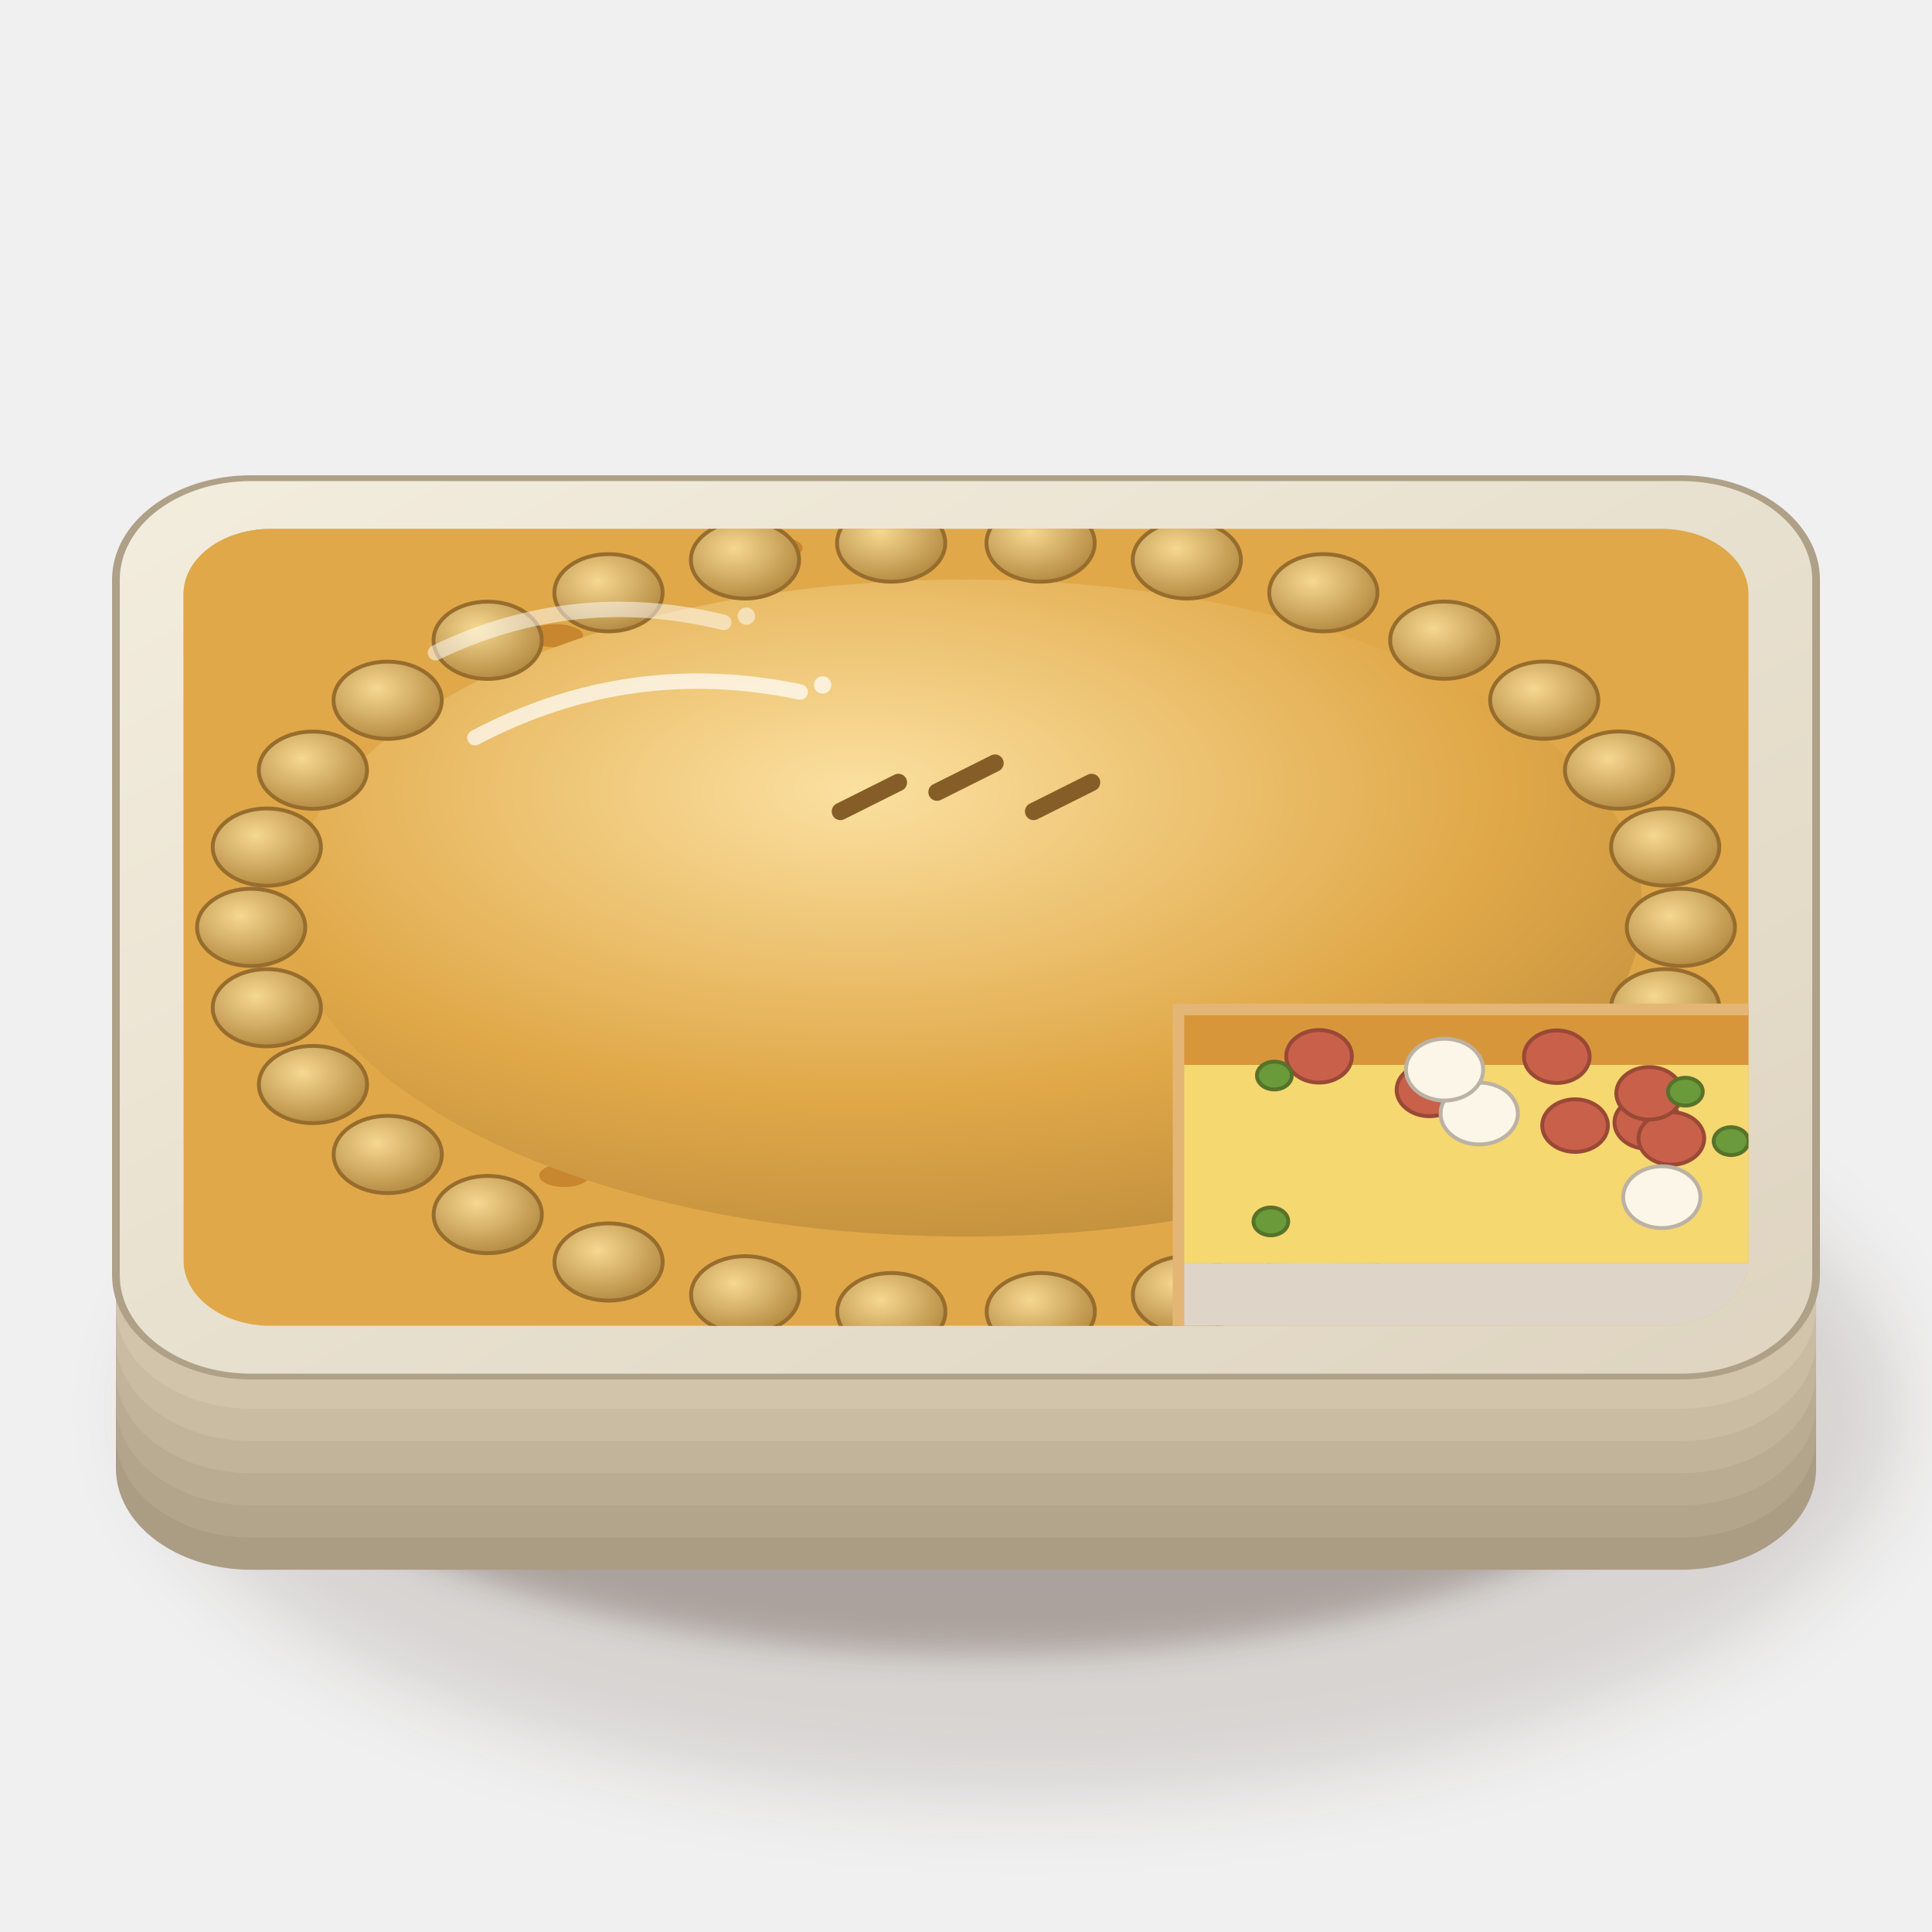
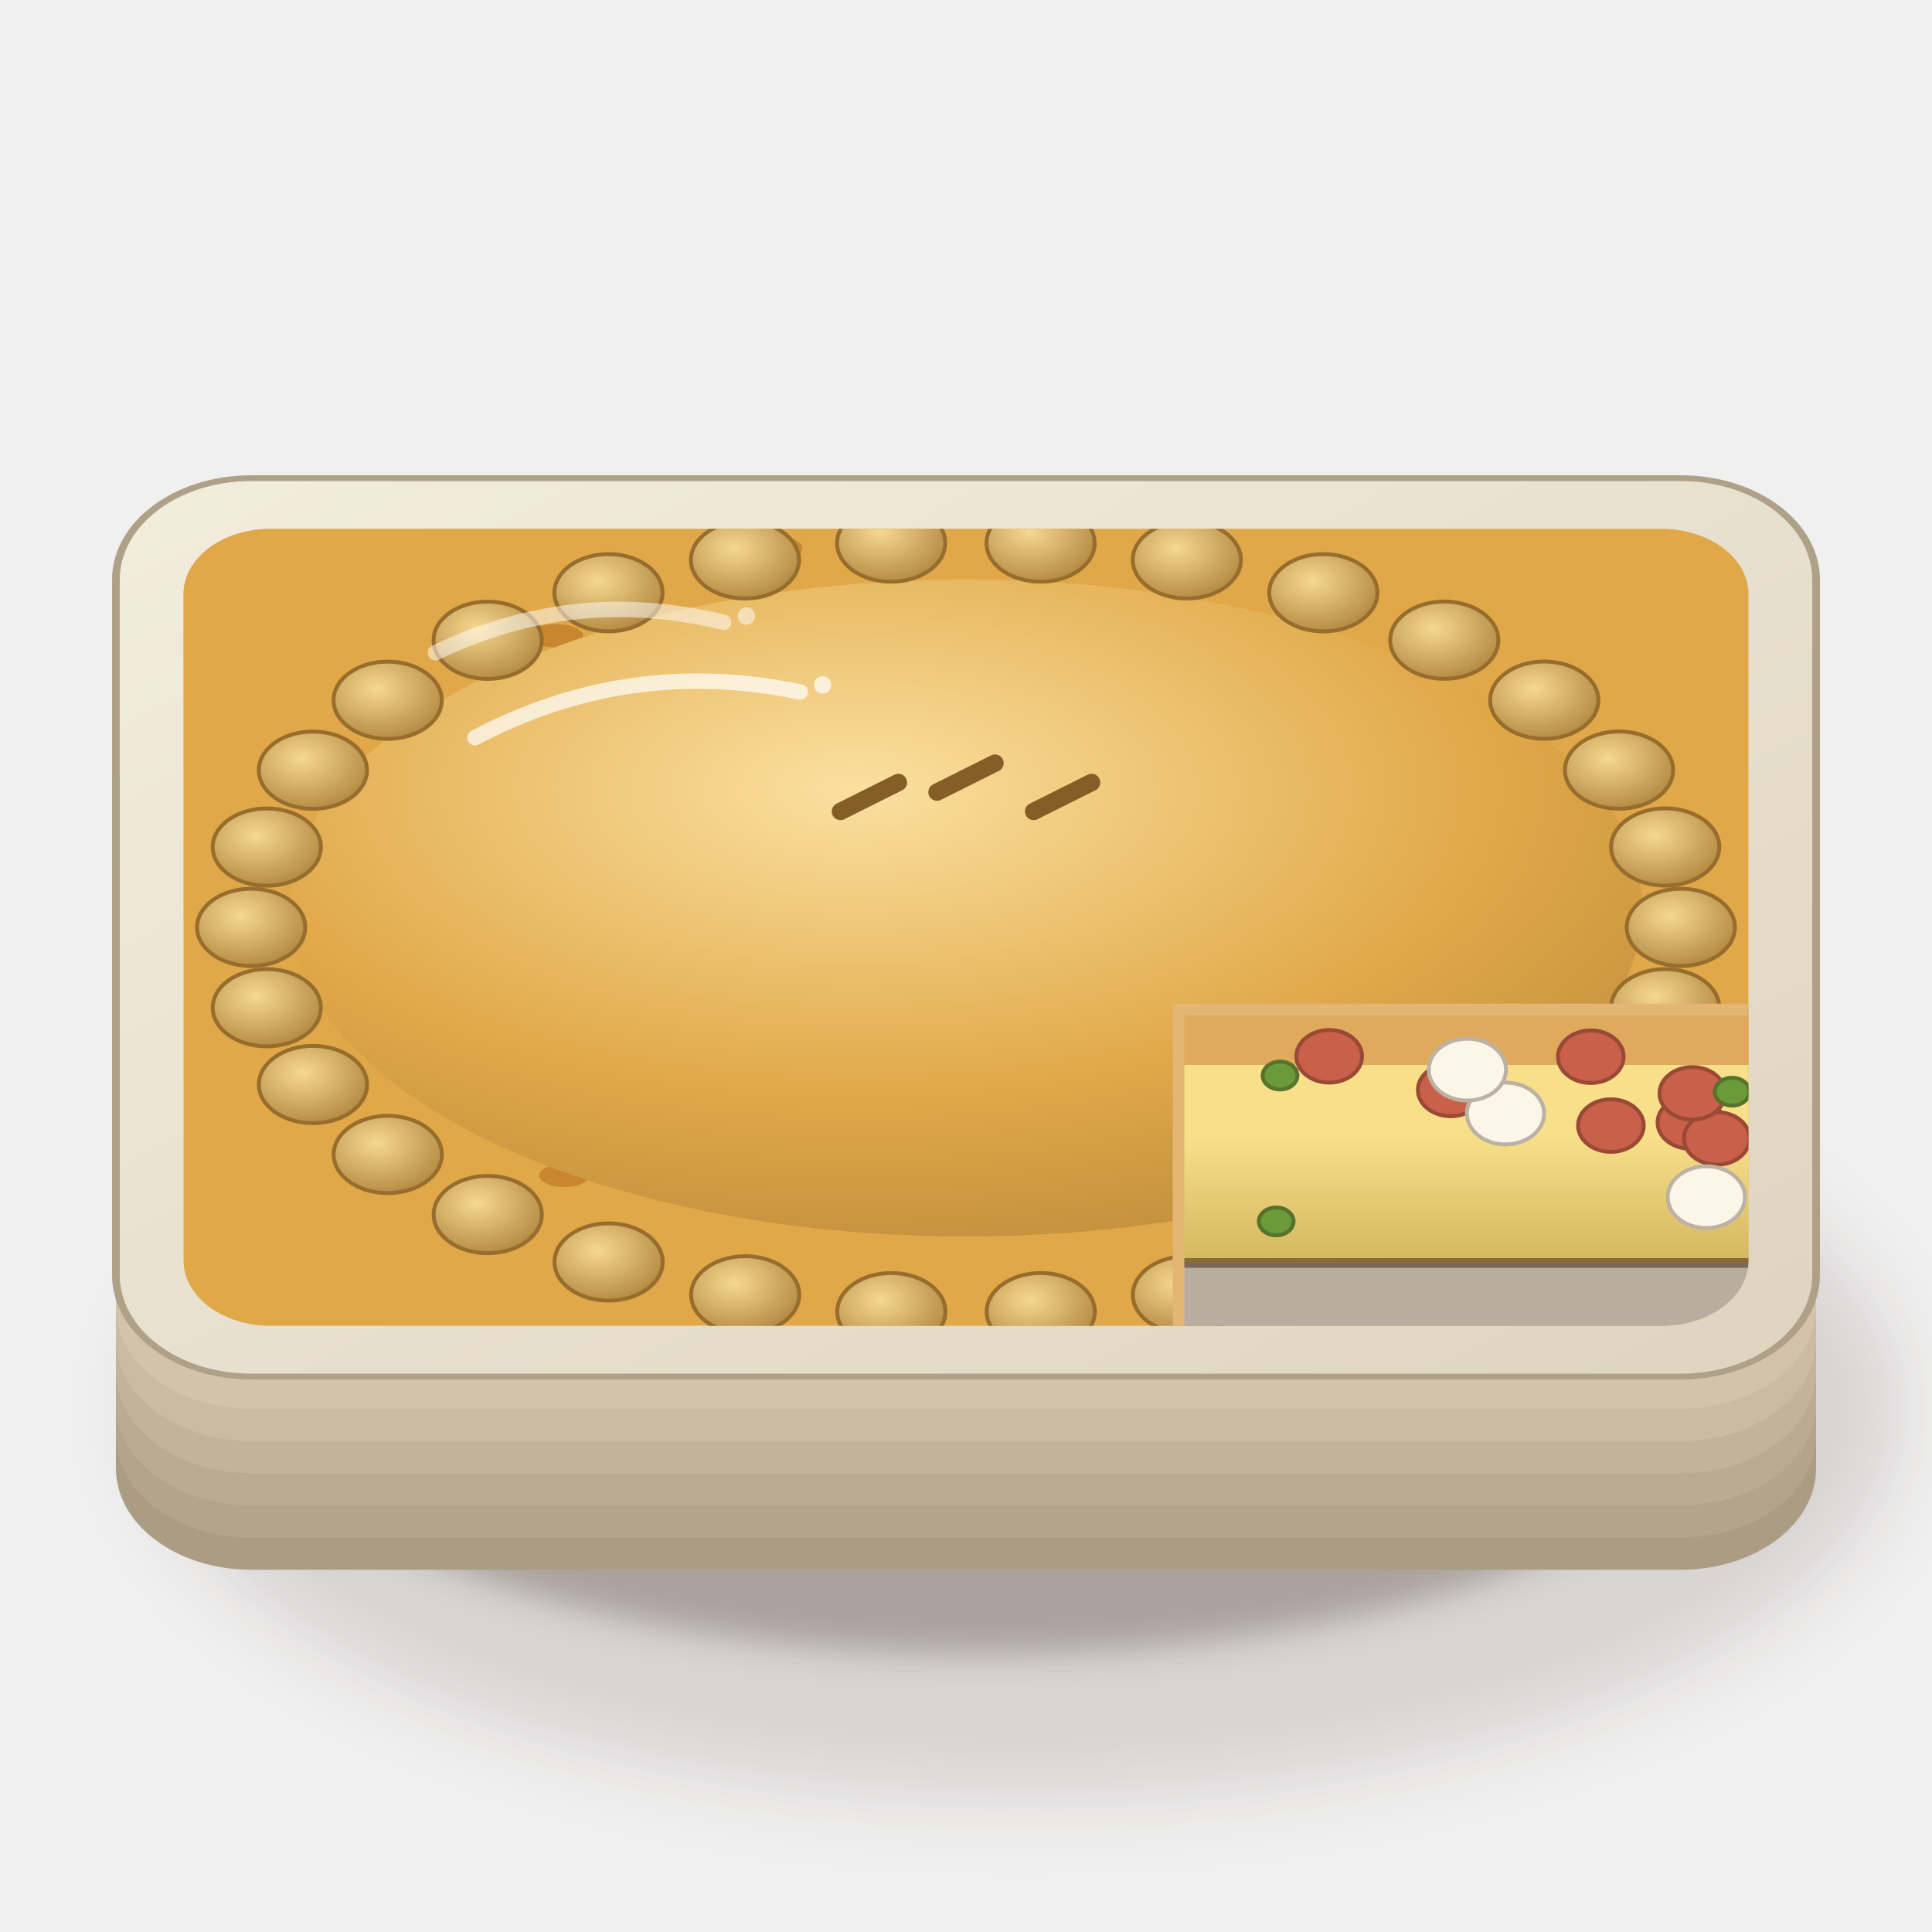
<svg xmlns="http://www.w3.org/2000/svg" viewBox="0 0 200 200" width="400" height="400">
  <defs>
    <filter id="gb_baconeggpie-1" x="-50%" y="-50%" width="200%" height="200%">
      <feGaussianBlur stdDeviation="4" />
    </filter>
    <filter id="gb_baconeggpie-2" x="-50%" y="-50%" width="200%" height="200%">
      <feGaussianBlur stdDeviation="1.6" />
    </filter>
    <linearGradient id="gb_baconeggpie-3" x1="0" y1="0" x2="1" y2="1">
      <stop offset="0" stop-color="#f3edde" />
      <stop offset="1" stop-color="#ded4c0" />
    </linearGradient>
    <linearGradient id="gb_baconeggpie-4" x1="0" y1="0" x2="0.3" y2="1">
      <stop offset="0" stop-color="#c3b8ab" />
      <stop offset="0.5" stop-color="#eae2d5" />
      <stop offset="1" stop-color="#f7f1e5" />
    </linearGradient>
    <clipPath id="gb_baconeggpie-5">
      <path d="M28,54.75 H172 A9,6.75 0 0 1 181,61.5 V130.5 A9,6.75 0 0 1 172,137.25 H28 A9,6.75 0 0 1 19,130.5 V61.5 A9,6.75 0 0 1 28,54.75Z" />
    </clipPath>
    <radialGradient id="gb_baconeggpie-6" cx="0.42" cy="0.32" r="0.85">
      <stop offset="0" stop-color="#fbe0a0" />
      <stop offset="0.55" stop-color="#e0a848" />
      <stop offset="1" stop-color="#b38338" />
    </radialGradient>
    <radialGradient id="gb_baconeggpie-7" cx="0.4" cy="0.35" r="0.8">
      <stop offset="0" stop-color="#f6d890" />
      <stop offset="1" stop-color="#a97c34" />
    </radialGradient>
    <linearGradient id="gb_baconeggpie-8" x1="0" y1="0" x2="0" y2="1">
      <stop offset="0" stop-color="#d8963a" />
      <stop offset="0.219" stop-color="#d8963a" />
      <stop offset="0.22" stop-color="#f6d870" />
      <stop offset="0.999" stop-color="#f6d870" />
+     </linearGradient>
+     <linearGradient id="gb_baconeggpie-9" x1="0" y1="0" x2="0" y2="1">
+       <stop offset="0" stop-color="#fff" />
+       <stop offset="0.5" stop-color="#fff" />
+       <stop offset="1" stop-color="#3a2212" />
    </linearGradient>
  </defs>
  <ellipse cx="106" cy="145.9" rx="90.68" ry="40.08" fill="#3a2212" opacity="0.14" filter="url(#gb_baconeggpie-1)" />
  <ellipse cx="102" cy="143.9" rx="74.48" ry="27.32" fill="#3a2212" opacity="0.28" filter="url(#gb_baconeggpie-2)" />
  <g transform="translate(100 116) scale(1 0.75)" fill="#ab9c84">
    <rect x="-88" y="-62" width="176" height="124" rx="14" />
  </g>
  <g transform="translate(100 112.67) scale(1 0.75)" fill="#b3a48c">
    <rect x="-88" y="-62" width="176" height="124" rx="14" />
  </g>
  <g transform="translate(100 109.33) scale(1 0.75)" fill="#baac93">
    <rect x="-88" y="-62" width="176" height="124" rx="14" />
  </g>
  <g transform="translate(100 106) scale(1 0.75)" fill="#c2b49b">
    <rect x="-88" y="-62" width="176" height="124" rx="14" />
  </g>
  <g transform="translate(100 102.67) scale(1 0.75)" fill="#cabca2">
    <rect x="-88" y="-62" width="176" height="124" rx="14" />
  </g>
  <g transform="translate(100 99.33) scale(1 0.75)" fill="#d1c4aa">
    <rect x="-88" y="-62" width="176" height="124" rx="14" />
  </g>
  <g transform="translate(100 96) scale(1 0.75)" fill="url(#gb_baconeggpie-3)" stroke="#afa088" stroke-width=".8" vector-effect="non-scaling-stroke">
    <rect x="-88" y="-62" width="176" height="124" rx="14" />
  </g>
  <path d="M28,54.75 H172 A9,6.75 0 0 1 181,61.5 V130.5 A9,6.75 0 0 1 172,137.25 H28 A9,6.75 0 0 1 19,130.5 V61.5 A9,6.75 0 0 1 28,54.75Z" fill="url(#gb_baconeggpie-4)" />
  <g clip-path="url(#gb_baconeggpie-5)">
    <rect width="200" height="200" fill="#e0a848" />
    <ellipse cx="99.63" cy="83.22" rx="2.7" ry="1.2" fill="#c8862e" />
    <ellipse cx="49.73" cy="109.57" rx="2.4" ry="1.2" fill="#c8862e" />
    <ellipse cx="80.24" cy="56.74" rx="2.85" ry="1.2" fill="#c8862e" />
    <ellipse cx="103.59" cy="75.87" rx="3.02" ry="1.2" fill="#c8862e" />
    <ellipse cx="149.42" cy="94.8" rx="2.37" ry="1.2" fill="#c8862e" />
    <ellipse cx="84.48" cy="94.47" rx="1.59" ry="1.2" fill="#c8862e" />
    <ellipse cx="57.52" cy="65.81" rx="2.84" ry="1.2" fill="#c8862e" />
    <ellipse cx="58.41" cy="121.68" rx="2.59" ry="1.2" fill="#c8862e" />
    <ellipse cx="112.34" cy="78.37" rx="2.85" ry="1.2" fill="#c8862e" />
    <ellipse cx="119.23" cy="116.32" rx="1.86" ry="1.2" fill="#c8862e" />
    <ellipse cx="100" cy="94" rx="70" ry="34" fill="url(#gb_baconeggpie-6)" />
    <ellipse cx="174" cy="96" rx="5.6" ry="4" fill="url(#gb_baconeggpie-7)" stroke="#976d2e" stroke-width=".4" />
    <ellipse cx="172.38" cy="104.32" rx="5.6" ry="4" fill="url(#gb_baconeggpie-7)" stroke="#976d2e" stroke-width=".4" />
    <ellipse cx="167.6" cy="112.27" rx="5.6" ry="4" fill="url(#gb_baconeggpie-7)" stroke="#976d2e" stroke-width=".4" />
    <ellipse cx="159.87" cy="119.51" rx="5.6" ry="4" fill="url(#gb_baconeggpie-7)" stroke="#976d2e" stroke-width=".4" />
    <ellipse cx="149.52" cy="125.73" rx="5.6" ry="4" fill="url(#gb_baconeggpie-7)" stroke="#976d2e" stroke-width=".4" />
    <ellipse cx="137" cy="130.64" rx="5.6" ry="4" fill="url(#gb_baconeggpie-7)" stroke="#976d2e" stroke-width=".4" />
    <ellipse cx="122.87" cy="134.04" rx="5.6" ry="4" fill="url(#gb_baconeggpie-7)" stroke="#976d2e" stroke-width=".4" />
    <ellipse cx="107.74" cy="135.78" rx="5.6" ry="4" fill="url(#gb_baconeggpie-7)" stroke="#976d2e" stroke-width=".4" />
    <ellipse cx="92.27" cy="135.78" rx="5.6" ry="4" fill="url(#gb_baconeggpie-7)" stroke="#976d2e" stroke-width=".4" />
    <ellipse cx="77.14" cy="134.04" rx="5.6" ry="4" fill="url(#gb_baconeggpie-7)" stroke="#976d2e" stroke-width=".4" />
    <ellipse cx="63" cy="130.64" rx="5.6" ry="4" fill="url(#gb_baconeggpie-7)" stroke="#976d2e" stroke-width=".4" />
    <ellipse cx="50.49" cy="125.73" rx="5.6" ry="4" fill="url(#gb_baconeggpie-7)" stroke="#976d2e" stroke-width=".4" />
    <ellipse cx="40.14" cy="119.51" rx="5.6" ry="4" fill="url(#gb_baconeggpie-7)" stroke="#976d2e" stroke-width=".4" />
    <ellipse cx="32.4" cy="112.27" rx="5.6" ry="4" fill="url(#gb_baconeggpie-7)" stroke="#976d2e" stroke-width=".4" />
    <ellipse cx="27.62" cy="104.32" rx="5.6" ry="4" fill="url(#gb_baconeggpie-7)" stroke="#976d2e" stroke-width=".4" />
    <ellipse cx="26" cy="96" rx="5.6" ry="4" fill="url(#gb_baconeggpie-7)" stroke="#976d2e" stroke-width=".4" />
    <ellipse cx="27.62" cy="87.69" rx="5.6" ry="4" fill="url(#gb_baconeggpie-7)" stroke="#976d2e" stroke-width=".4" />
    <ellipse cx="32.39" cy="79.73" rx="5.6" ry="4" fill="url(#gb_baconeggpie-7)" stroke="#976d2e" stroke-width=".4" />
    <ellipse cx="40.13" cy="72.49" rx="5.6" ry="4" fill="url(#gb_baconeggpie-7)" stroke="#976d2e" stroke-width=".4" />
    <ellipse cx="50.48" cy="66.28" rx="5.6" ry="4" fill="url(#gb_baconeggpie-7)" stroke="#976d2e" stroke-width=".4" />
    <ellipse cx="62.99" cy="61.36" rx="5.6" ry="4" fill="url(#gb_baconeggpie-7)" stroke="#976d2e" stroke-width=".4" />
    <ellipse cx="77.12" cy="57.96" rx="5.6" ry="4" fill="url(#gb_baconeggpie-7)" stroke="#976d2e" stroke-width=".4" />
    <ellipse cx="92.25" cy="56.22" rx="5.6" ry="4" fill="url(#gb_baconeggpie-7)" stroke="#976d2e" stroke-width=".4" />
    <ellipse cx="107.72" cy="56.22" rx="5.6" ry="4" fill="url(#gb_baconeggpie-7)" stroke="#976d2e" stroke-width=".4" />
    <ellipse cx="122.86" cy="57.96" rx="5.6" ry="4" fill="url(#gb_baconeggpie-7)" stroke="#976d2e" stroke-width=".4" />
    <ellipse cx="136.99" cy="61.36" rx="5.6" ry="4" fill="url(#gb_baconeggpie-7)" stroke="#976d2e" stroke-width=".4" />
    <ellipse cx="149.51" cy="66.27" rx="5.6" ry="4" fill="url(#gb_baconeggpie-7)" stroke="#976d2e" stroke-width=".4" />
    <ellipse cx="159.86" cy="72.48" rx="5.6" ry="4" fill="url(#gb_baconeggpie-7)" stroke="#976d2e" stroke-width=".4" />
    <ellipse cx="167.6" cy="79.72" rx="5.6" ry="4" fill="url(#gb_baconeggpie-7)" stroke="#976d2e" stroke-width=".4" />
    <ellipse cx="172.38" cy="87.68" rx="5.6" ry="4" fill="url(#gb_baconeggpie-7)" stroke="#976d2e" stroke-width=".4" />
    <path d="M87,84 l6,-3" stroke="#855e27" stroke-width="1.8" stroke-linecap="round" />
    <path d="M97,82 l6,-3" stroke="#855e27" stroke-width="1.8" stroke-linecap="round" />
    <path d="M107,84 l6,-3" stroke="#855e27" stroke-width="1.8" stroke-linecap="round" />
    <g transform="translate(66 74) rotate(-8)">
      <path d="M-17,0 Q0,-6.12 17,0" stroke="#fff" stroke-width="1.6" fill="none" stroke-linecap="round" opacity="0.7" />
      <circle cx="19.4" cy="-.4" r=".9" fill="#fff" opacity="0.7" />
    </g>
-     <polygon points="122,130.74 190,130.74 190,178.74 122,178.74" fill="#ded5c8" />
-     <polygon points="122,104.5 122,152.5 122,178.74 122,130.74" fill="url(#gb_baconeggpie-8)" />
-     <polygon points="122,104.5 122,152.5 122,178.74 122,130.74" fill="#3a2212" opacity=".25" />
-     <polygon points="122,104.5 190,104.5 190,130.74 122,130.74" fill="url(#gb_baconeggpie-8)" />
-     <ellipse cx="147.98" cy="112.83" rx="3.4" ry="2.72" fill="#c8604a" stroke="#994936" stroke-width=".4" />
-     <ellipse cx="170.53" cy="116.2" rx="3.4" ry="2.72" fill="#c8604a" stroke="#994936" stroke-width=".4" />
-     <ellipse cx="136.55" cy="109.35" rx="3.4" ry="2.72" fill="#c8604a" stroke="#994936" stroke-width=".4" />
-     <ellipse cx="173.02" cy="117.85" rx="3.4" ry="2.72" fill="#c8604a" stroke="#994936" stroke-width=".4" />
-     <ellipse cx="163.05" cy="116.52" rx="3.4" ry="2.72" fill="#c8604a" stroke="#994936" stroke-width=".4" />
-     <ellipse cx="170.72" cy="113.18" rx="3.4" ry="2.72" fill="#c8604a" stroke="#994936" stroke-width=".4" />
-     <ellipse cx="161.16" cy="109.39" rx="3.4" ry="2.72" fill="#c8604a" stroke="#994936" stroke-width=".4" />
-     <ellipse cx="172.03" cy="123.93" rx="4" ry="3.2" fill="#fbf6e8" stroke="#bcb2a4" stroke-width=".4" />
-     <ellipse cx="153.13" cy="115.27" rx="4" ry="3.2" fill="#fbf6e8" stroke="#bcb2a4" stroke-width=".4" />
-     <ellipse cx="149.54" cy="110.73" rx="4" ry="3.2" fill="#fbf6e8" stroke="#bcb2a4" stroke-width=".4" />
-     <ellipse cx="131.92" cy="111.34" rx="1.8" ry="1.44" fill="#6a9a3a" stroke="#57722a" stroke-width=".4" />
-     <ellipse cx="179.2" cy="118.13" rx="1.8" ry="1.44" fill="#6a9a3a" stroke="#57722a" stroke-width=".4" />
-     <ellipse cx="174.47" cy="113.01" rx="1.8" ry="1.44" fill="#6a9a3a" stroke="#57722a" stroke-width=".4" />
-     <ellipse cx="131.56" cy="126.44" rx="1.8" ry="1.44" fill="#6a9a3a" stroke="#57722a" stroke-width=".4" />
-     <polyline points="122,152.5 122,104.5 190,104.5" fill="none" stroke="#e4b675" stroke-width="1.2" />
+     <polygon points="122,130.74 196,130.74 196,193.74 122,193.74" fill="#b9ada0" />
+     <polygon points="122,104.5 122,167.5 122,193.74 122,130.74" fill="url(#gb_baconeggpie-8)" />
+     <polygon points="122,104.5 122,167.5 122,193.74 122,130.74" fill="#3a2212" opacity=".25" />
+     <polygon points="122,104.5 196,104.5 196,130.74 122,130.74" fill="url(#gb_baconeggpie-8)" />
+     <polygon points="122,104.5 196,104.5 196,130.74 122,130.74" fill="url(#gb_baconeggpie-9)" opacity=".18" />
+     <polyline points="122,130.74 196,130.74" stroke="#3a2212" stroke-width="1" opacity=".5" />
+     <ellipse cx="150.18" cy="112.83" rx="3.4" ry="2.72" fill="#c8604a" stroke="#994936" stroke-width=".4" />
+     <ellipse cx="174.99" cy="116.2" rx="3.4" ry="2.72" fill="#c8604a" stroke="#994936" stroke-width=".4" />
+     <ellipse cx="137.6" cy="109.35" rx="3.4" ry="2.72" fill="#c8604a" stroke="#994936" stroke-width=".4" />
+     <ellipse cx="177.72" cy="117.85" rx="3.4" ry="2.72" fill="#c8604a" stroke="#994936" stroke-width=".4" />
+     <ellipse cx="166.76" cy="116.52" rx="3.4" ry="2.72" fill="#c8604a" stroke="#994936" stroke-width=".4" />
+     <ellipse cx="175.19" cy="113.18" rx="3.4" ry="2.72" fill="#c8604a" stroke="#994936" stroke-width=".4" />
+     <ellipse cx="164.68" cy="109.39" rx="3.4" ry="2.72" fill="#c8604a" stroke="#994936" stroke-width=".4" />
+     <ellipse cx="176.64" cy="123.93" rx="4" ry="3.2" fill="#fbf6e8" stroke="#bcb2a4" stroke-width=".4" />
+     <ellipse cx="155.85" cy="115.27" rx="4" ry="3.2" fill="#fbf6e8" stroke="#bcb2a4" stroke-width=".4" />
+     <ellipse cx="151.9" cy="110.73" rx="4" ry="3.2" fill="#fbf6e8" stroke="#bcb2a4" stroke-width=".4" />
+     <ellipse cx="132.51" cy="111.34" rx="1.8" ry="1.44" fill="#6a9a3a" stroke="#57722a" stroke-width=".4" />
+     <ellipse cx="184.53" cy="118.13" rx="1.8" ry="1.44" fill="#6a9a3a" stroke="#57722a" stroke-width=".4" />
+     <ellipse cx="179.31" cy="113.01" rx="1.8" ry="1.44" fill="#6a9a3a" stroke="#57722a" stroke-width=".4" />
+     <ellipse cx="132.11" cy="126.44" rx="1.8" ry="1.44" fill="#6a9a3a" stroke="#57722a" stroke-width=".4" />
+     <polyline points="122,167.5 122,104.5 196,104.5" fill="none" stroke="#e4b675" stroke-width="1.2" />
  </g>
  <g transform="translate(60 66) rotate(-6)">
    <path d="M-15,0 Q0,-5.4 15,0" stroke="#fff" stroke-width="1.6" fill="none" stroke-linecap="round" opacity="0.5" />
    <circle cx="17.4" cy="-.4" r=".9" fill="#fff" opacity="0.5" />
  </g>
</svg>
